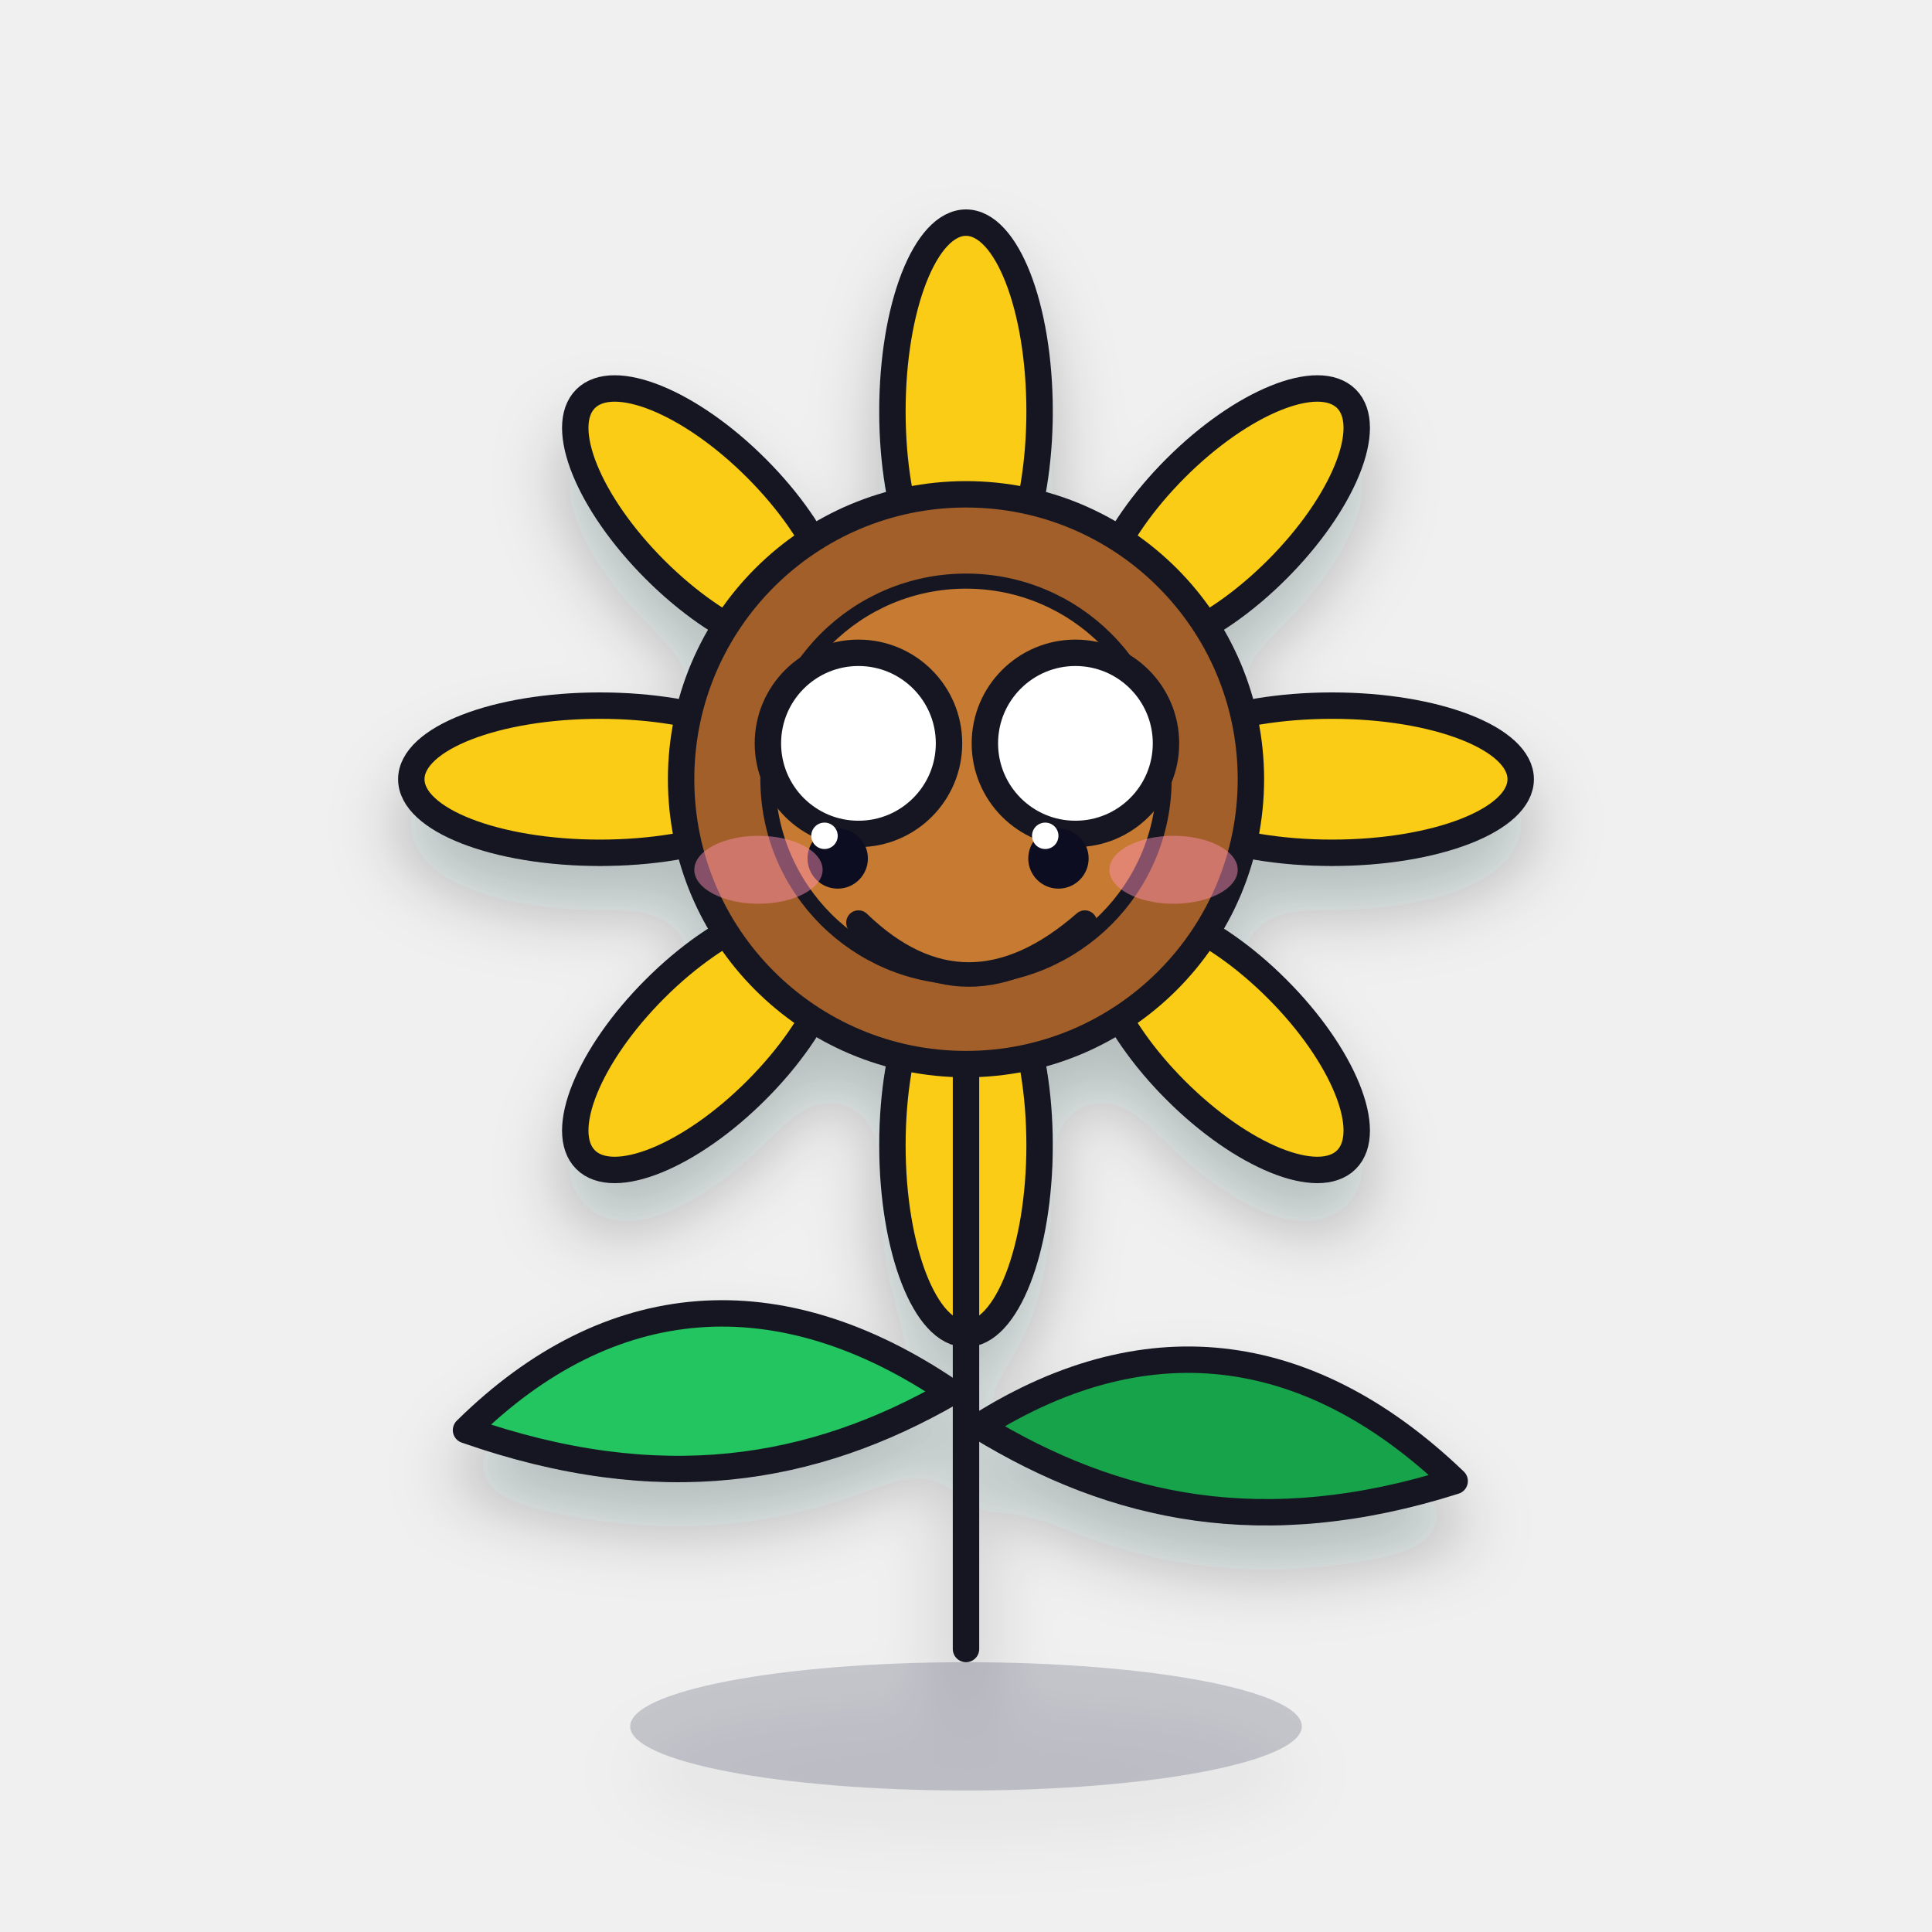
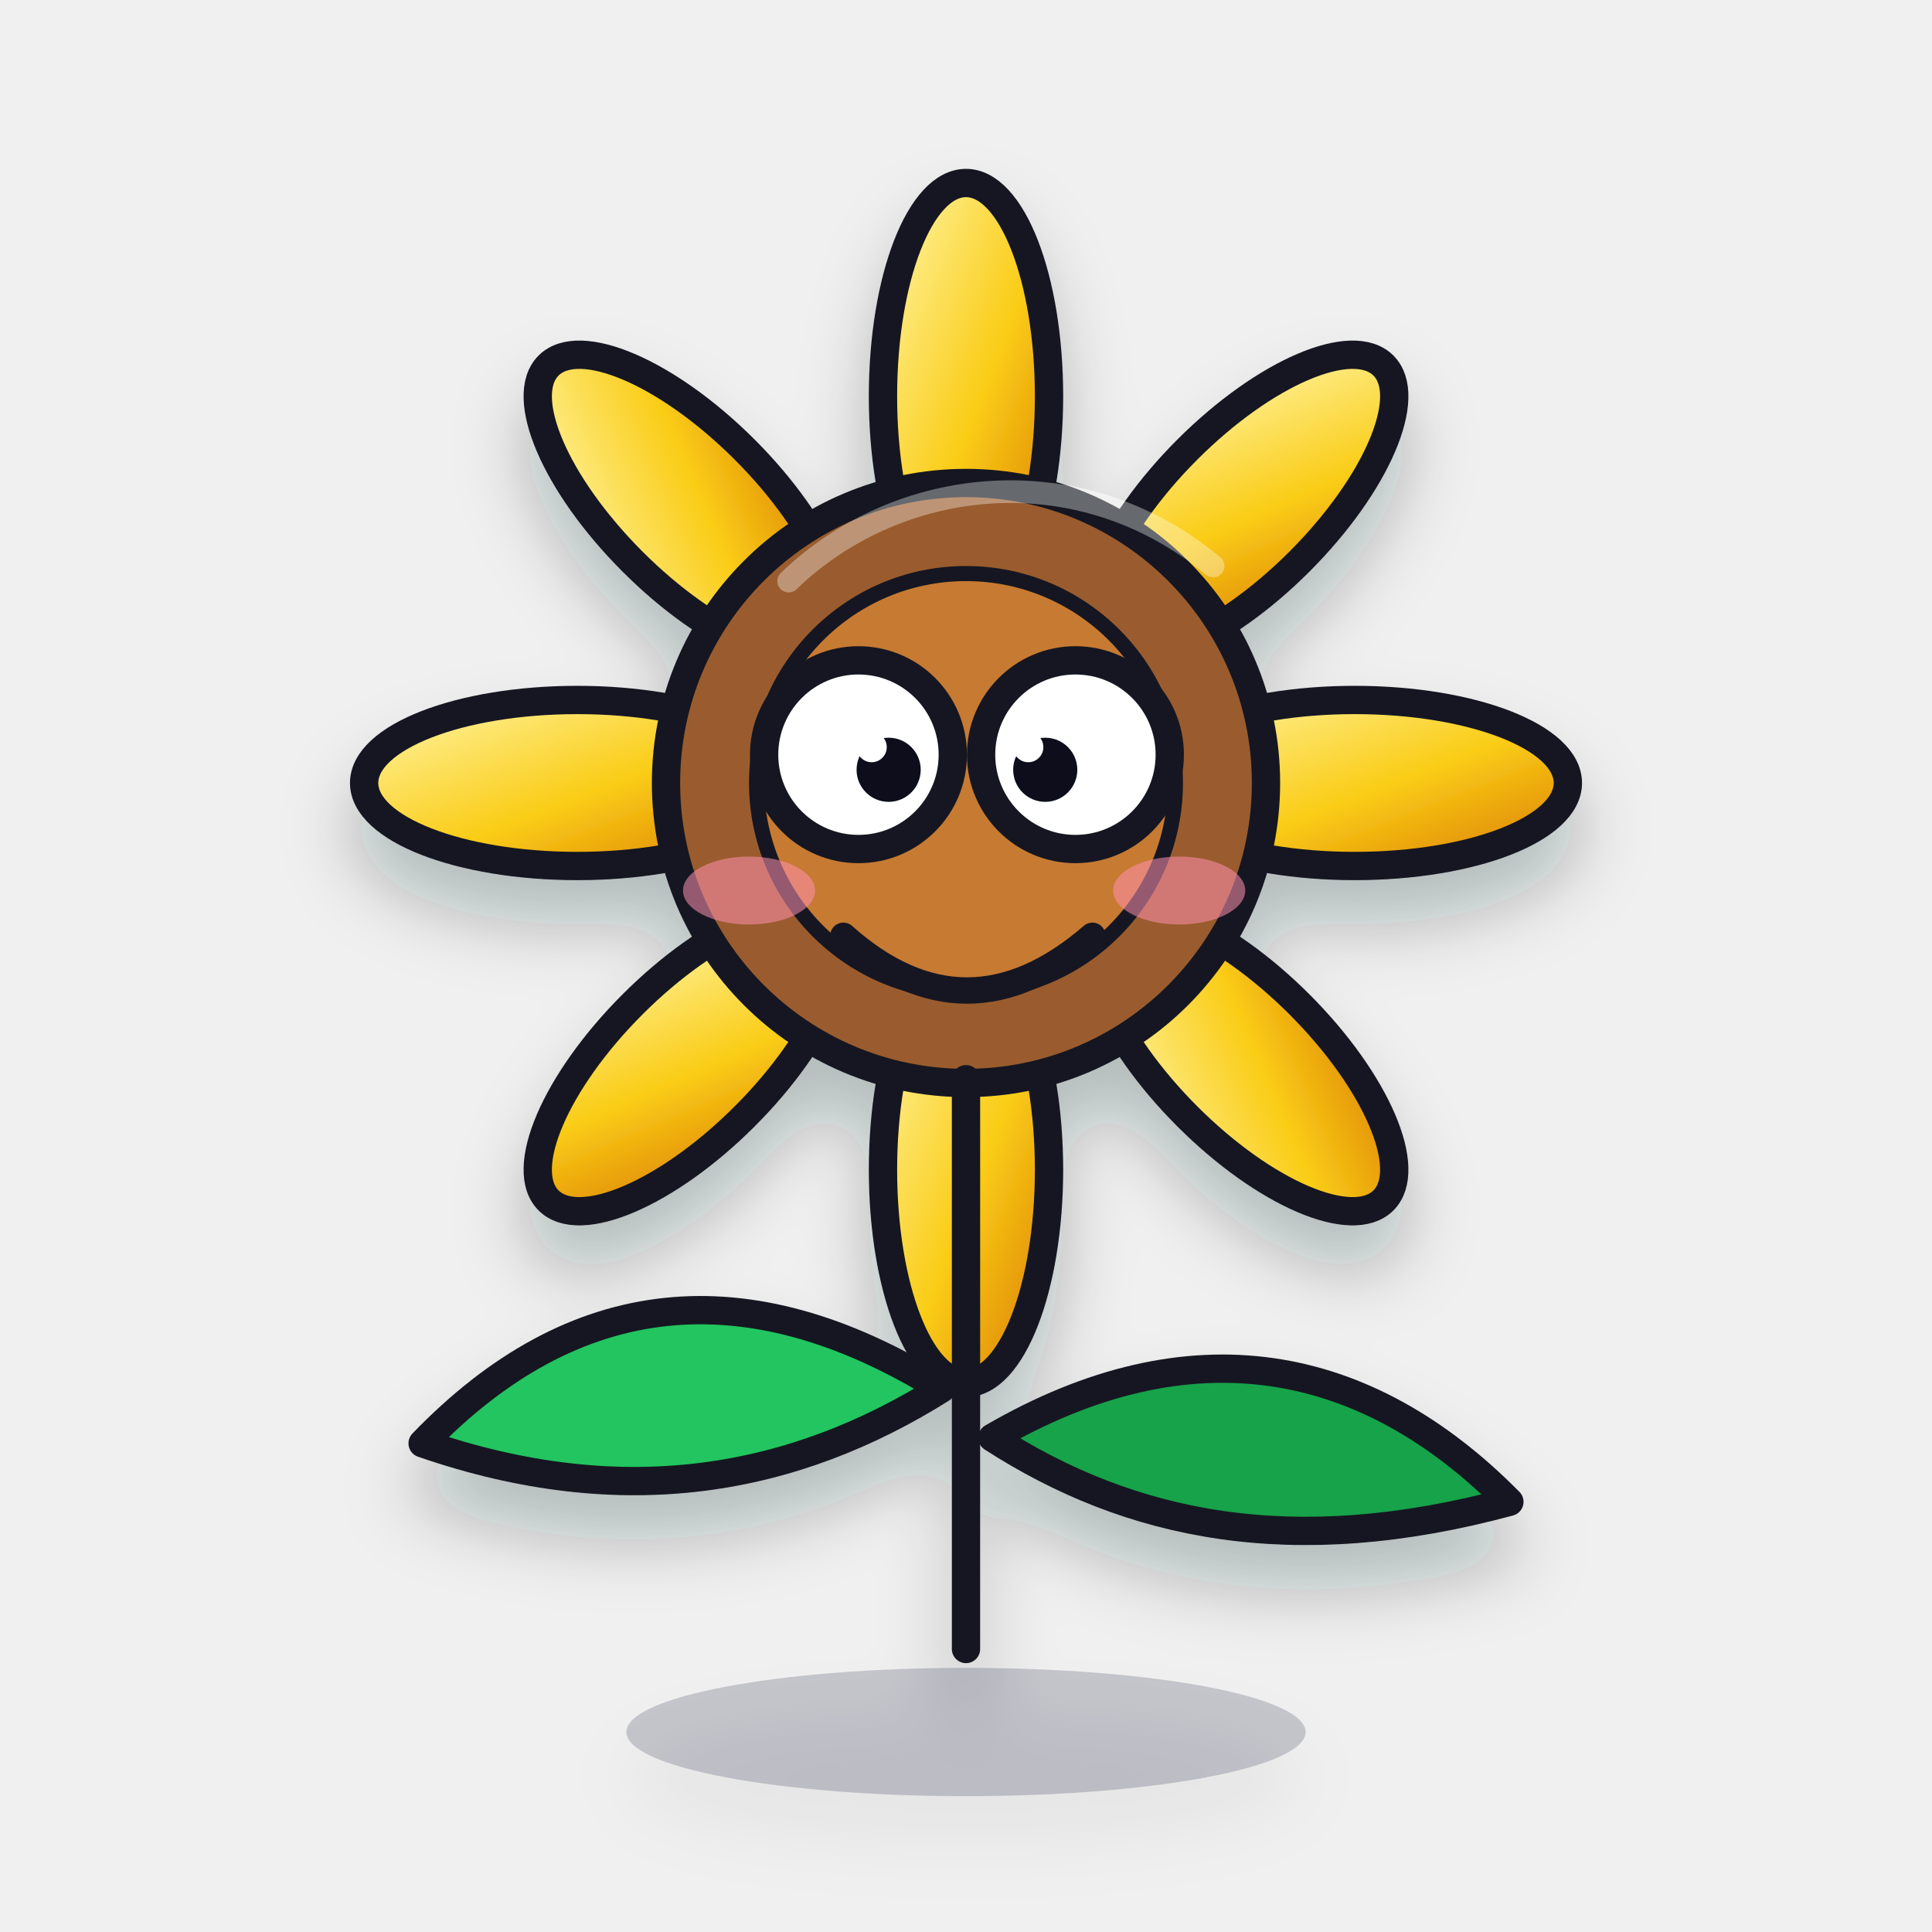
- <svg xmlns="http://www.w3.org/2000/svg" viewBox="0 0 1024 1024" role="img" aria-label="向日葵" class="chibi-no-bg premium-detail">
+ <svg xmlns="http://www.w3.org/2000/svg" viewBox="0 0 1024 1024" role="img" aria-label="sunflower" class="chibi-no-bg premium-detail official-distinct-plant">
  <defs>
-     <linearGradient id="skin" x1="0" y1="0" x2="1" y2="1">
-       <stop offset="0" stop-color="#f2f0ff" />
-       <stop offset=".55" stop-color="#c8c3e8" />
-       <stop offset="1" stop-color="#928bb6" />
+     <linearGradient id="green" x1="0" y1="0" x2="1" y2="1">
+       <stop offset="0" stop-color="#e4ff9e" />
+       <stop offset=".45" stop-color="#55db63" />
+       <stop offset="1" stop-color="#138243" />
    </linearGradient>
-     <linearGradient id="leaf" x1="0" y1="0" x2="1" y2="1">
-       <stop offset="0" stop-color="#d9f99d" />
-       <stop offset=".5" stop-color="#4ade80" />
-       <stop offset="1" stop-color="#15803d" />
+     <linearGradient id="deepGreen" x1="0" y1="0" x2="1" y2="1">
+       <stop offset="0" stop-color="#58e27b" />
+       <stop offset="1" stop-color="#14532d" />
    </linearGradient>
-     <linearGradient id="gold" x1="0" y1="0" x2="1" y2="1">
-       <stop offset="0" stop-color="#fff1a6" />
-       <stop offset=".6" stop-color="#e0ad4b" />
-       <stop offset="1" stop-color="#9a6227" />
+     <linearGradient id="sun" x1="0" y1="0" x2="1" y2="1">
+       <stop offset="0" stop-color="#fff7ad" />
+       <stop offset=".55" stop-color="#facc15" />
+       <stop offset="1" stop-color="#d97706" />
    </linearGradient>
-     <linearGradient id="robe" x1="0" y1="0" x2="0" y2="1">
-       <stop offset="0" stop-color="#7f8cff" />
-       <stop offset="1" stop-color="#4246ae" />
+     <linearGradient id="nut" x1="0" y1="0" x2="1" y2="1">
+       <stop offset="0" stop-color="#f5d08b" />
+       <stop offset=".55" stop-color="#b7791f" />
+       <stop offset="1" stop-color="#713f12" />
    </linearGradient>
-     <linearGradient id="red" x1="0" y1="0" x2="0" y2="1">
-       <stop offset="0" stop-color="#ff8aa0" />
-       <stop offset="1" stop-color="#8e2440" />
-     </linearGradient>
-     <linearGradient id="blue" x1="0" y1="0" x2="0" y2="1">
-       <stop offset="0" stop-color="#4156c9" />
-       <stop offset="1" stop-color="#202970" />
+     <linearGradient id="fire" x1="0" y1="0" x2="1" y2="1">
+       <stop offset="0" stop-color="#fff7ad" />
+       <stop offset=".35" stop-color="#fb923c" />
+       <stop offset="1" stop-color="#b91c1c" />
    </linearGradient>
    <filter id="shadow" x="-40%" y="-40%" width="180%" height="180%">
      <feDropShadow dx="0" dy="24" stdDeviation="18" flood-color="#111827" flood-opacity=".25" />
    </filter>
    <filter id="glow" x="-80%" y="-80%" width="260%" height="260%">
-       <feGaussianBlur stdDeviation="10" result="b" />
+       <feGaussianBlur stdDeviation="13" result="b" />
      <feMerge>
        <feMergeNode in="b" />
        <feMergeNode in="SourceGraphic" />
      </feMerge>
    </filter>
-     <style>.line{stroke:#171922;stroke-width:14;stroke-linecap:round;stroke-linejoin:round}.thin{stroke:#171922;stroke-width:8;stroke-linecap:round;stroke-linejoin:round}.soft{stroke:#fff;stroke-width:10;stroke-linecap:round;opacity:.42}.float{animation:bob 1.8s ease-in-out infinite alternate;transform-origin:512px 675px}.run{animation:run .72s ease-in-out infinite alternate;transform-origin:512px 700px}.blink{animation:blink 3.4s infinite;transform-origin:center}.shine{animation:shine 1.5s ease-in-out infinite alternate}.cheek{fill:#ff8fb1;opacity:.48}@keyframes bob{from{transform:translateY(7px)}to{transform:translateY(-8px)}}@keyframes run{from{transform:translateY(6px) rotate(-2deg)}to{transform:translateY(-7px) rotate(2deg)}}@keyframes blink{0%,92%,100%{transform:scaleY(1)}95%{transform:scaleY(.12)}}@keyframes shine{from{opacity:.45}to{opacity:1}}</style>
+     <style>.line{stroke:#141821;stroke-width:15;stroke-linecap:round;stroke-linejoin:round}.thin{stroke:#141821;stroke-width:8;stroke-linecap:round;stroke-linejoin:round}.soft{stroke:#fff;stroke-width:11;stroke-linecap:round;opacity:.45}.float{animation:bob 1.8s ease-in-out infinite alternate;transform-origin:512px 720px}.blink{animation:blink 3.4s infinite;transform-origin:center}.shine{animation:shine 1.2s ease-in-out infinite alternate}@keyframes bob{from{transform:translateY(7px)}to{transform:translateY(-8px)}}@keyframes blink{0%,92%,100%{transform:scaleY(1)}95%{transform:scaleY(.12)}}@keyframes shine{from{opacity:.55;transform:scale(.98)}to{opacity:1;transform:scale(1.04)}}</style>
  </defs>
  <g class="float" filter="url(#shadow)">
-     <ellipse cx="512" cy="915" rx="178" ry="34" fill="#0f172a" opacity=".18" />
-     <g class="shine" fill="#facc15">
-       <ellipse class="line" cx="512" cy="218" rx="39" ry="100" />
-       <ellipse class="line" cx="512" cy="607" rx="39" ry="100" />
-       <ellipse class="line" cx="318" cy="413" rx="100" ry="39" />
-       <ellipse class="line" cx="706" cy="413" rx="100" ry="39" />
-       <ellipse class="line" cx="374" cy="275" rx="38" ry="90" transform="rotate(-45 374 275)" />
-       <ellipse class="line" cx="650" cy="275" rx="38" ry="90" transform="rotate(45 650 275)" />
-       <ellipse class="line" cx="374" cy="551" rx="38" ry="90" transform="rotate(45 374 551)" />
-       <ellipse class="line" cx="650" cy="551" rx="38" ry="90" transform="rotate(-45 650 551)" />
+     <ellipse cx="512" cy="918" rx="180" ry="34" fill="#0f172a" opacity=".18" />
+     <g class="shine" fill="url(#sun)">
+       <ellipse class="line" cx="512" cy="210" rx="44" ry="113" />
+       <ellipse class="line" cx="512" cy="620" rx="44" ry="113" />
+       <ellipse class="line" cx="306" cy="415" rx="113" ry="44" />
+       <ellipse class="line" cx="718" cy="415" rx="113" ry="44" />
+       <ellipse class="line" cx="365" cy="268" rx="42" ry="105" transform="rotate(-45 365 268)" />
+       <ellipse class="line" cx="659" cy="268" rx="42" ry="105" transform="rotate(45 659 268)" />
+       <ellipse class="line" cx="365" cy="562" rx="42" ry="105" transform="rotate(45 365 562)" />
+       <ellipse class="line" cx="659" cy="562" rx="42" ry="105" transform="rotate(-45 659 562)" />
    </g>
-     <circle class="line" cx="512" cy="413" r="151" fill="#a35f2b" />
-     <circle class="thin" cx="512" cy="413" r="105" fill="#c67a31" />
+     <circle class="line" cx="512" cy="415" r="159" fill="#9a5c2d" />
+     <circle class="thin" cx="512" cy="415" r="111" fill="#c77a31" />
    <g class="blink">
-       <circle class="line" cx="455" cy="394" r="48" fill="#fff" />
-       <circle class="line" cx="570" cy="394" r="48" fill="#fff" />
-       <circle cx="444" cy="455" r="16" fill="#0b1020" />
-       <circle cx="561" cy="455" r="16" fill="#0b1020" />
-       <circle cx="437" cy="443" r="7" fill="#fff" />
-       <circle cx="554" cy="443" r="7" fill="#fff" />
+       <circle class="line" cx="455" cy="400" r="50" fill="#fff" />
+       <circle class="line" cx="570" cy="400" r="50" fill="#fff" />
+       <circle cx="471" cy="408" r="17" fill="#07111f" />
+       <circle cx="554" cy="408" r="17" fill="#07111f" />
+       <circle cx="462" cy="396" r="8" fill="#fff" />
+       <circle cx="545" cy="396" r="8" fill="#fff" />
    </g>
-     <ellipse class="cheek" cx="402" cy="461" rx="34" ry="18" />
-     <ellipse class="cheek" cx="622" cy="461" rx="34" ry="18" />
-     <path d="M455 489q57 55 120 0" fill="none" stroke="#171922" stroke-width="13" stroke-linecap="round" />
-     <path class="line" d="M512 565v309" stroke="#15803d" />
-     <path class="line" fill="#22c55e" d="M504 738c-91-62-181-55-257 20 103 36 184 22 257-20z" />
-     <path class="line" fill="#16a34a" d="M519 756c92-58 178-42 252 29-101 32-180 15-252-29z" />
+     <ellipse cx="397" cy="472" rx="35" ry="18" fill="#ff8fb1" opacity=".55" />
+     <ellipse cx="625" cy="472" rx="35" ry="18" fill="#ff8fb1" opacity=".55" />
+     <path d="M447 496q65 58 132 0" fill="none" stroke="#171922" stroke-width="14" stroke-linecap="round" />
+     <path class="line" d="M512 572v302" stroke="#15803d" />
+     <path class="line" fill="#22c55e" d="M499 736c-103-64-195-54-275 29 107 37 197 20 275-29z" />
+     <path class="line" fill="#16a34a" d="M526 762c105-61 198-43 274 34-115 31-201 13-274-34z" />
+     <path class="shine" d="M418 308c58-56 154-67 225-8" fill="none" stroke="#fff" stroke-width="12" stroke-linecap="round" opacity=".35" />
  </g>
</svg>
